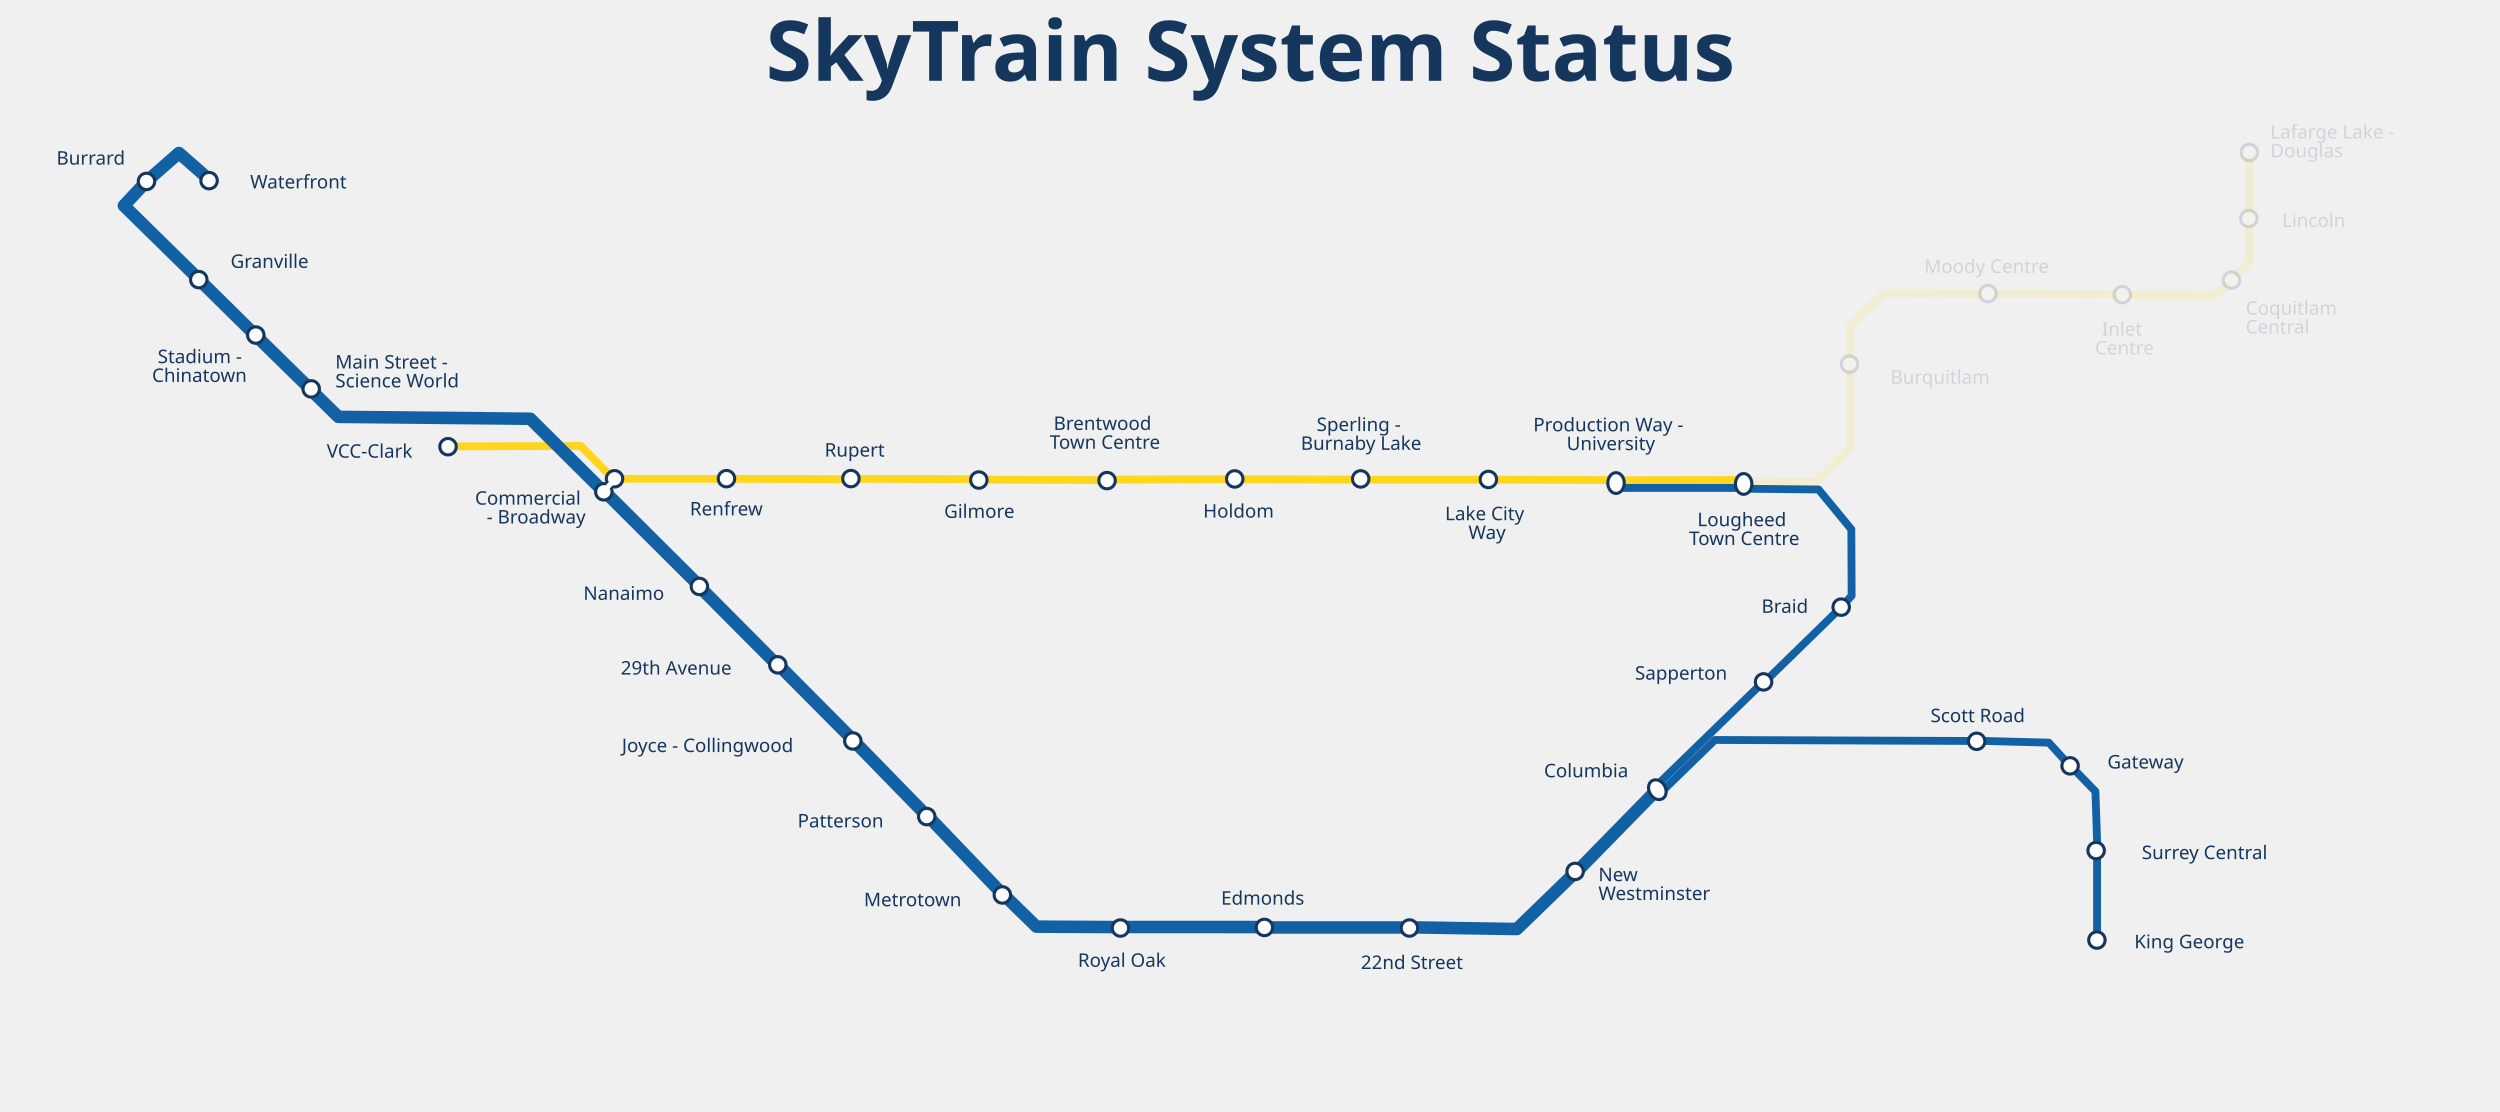
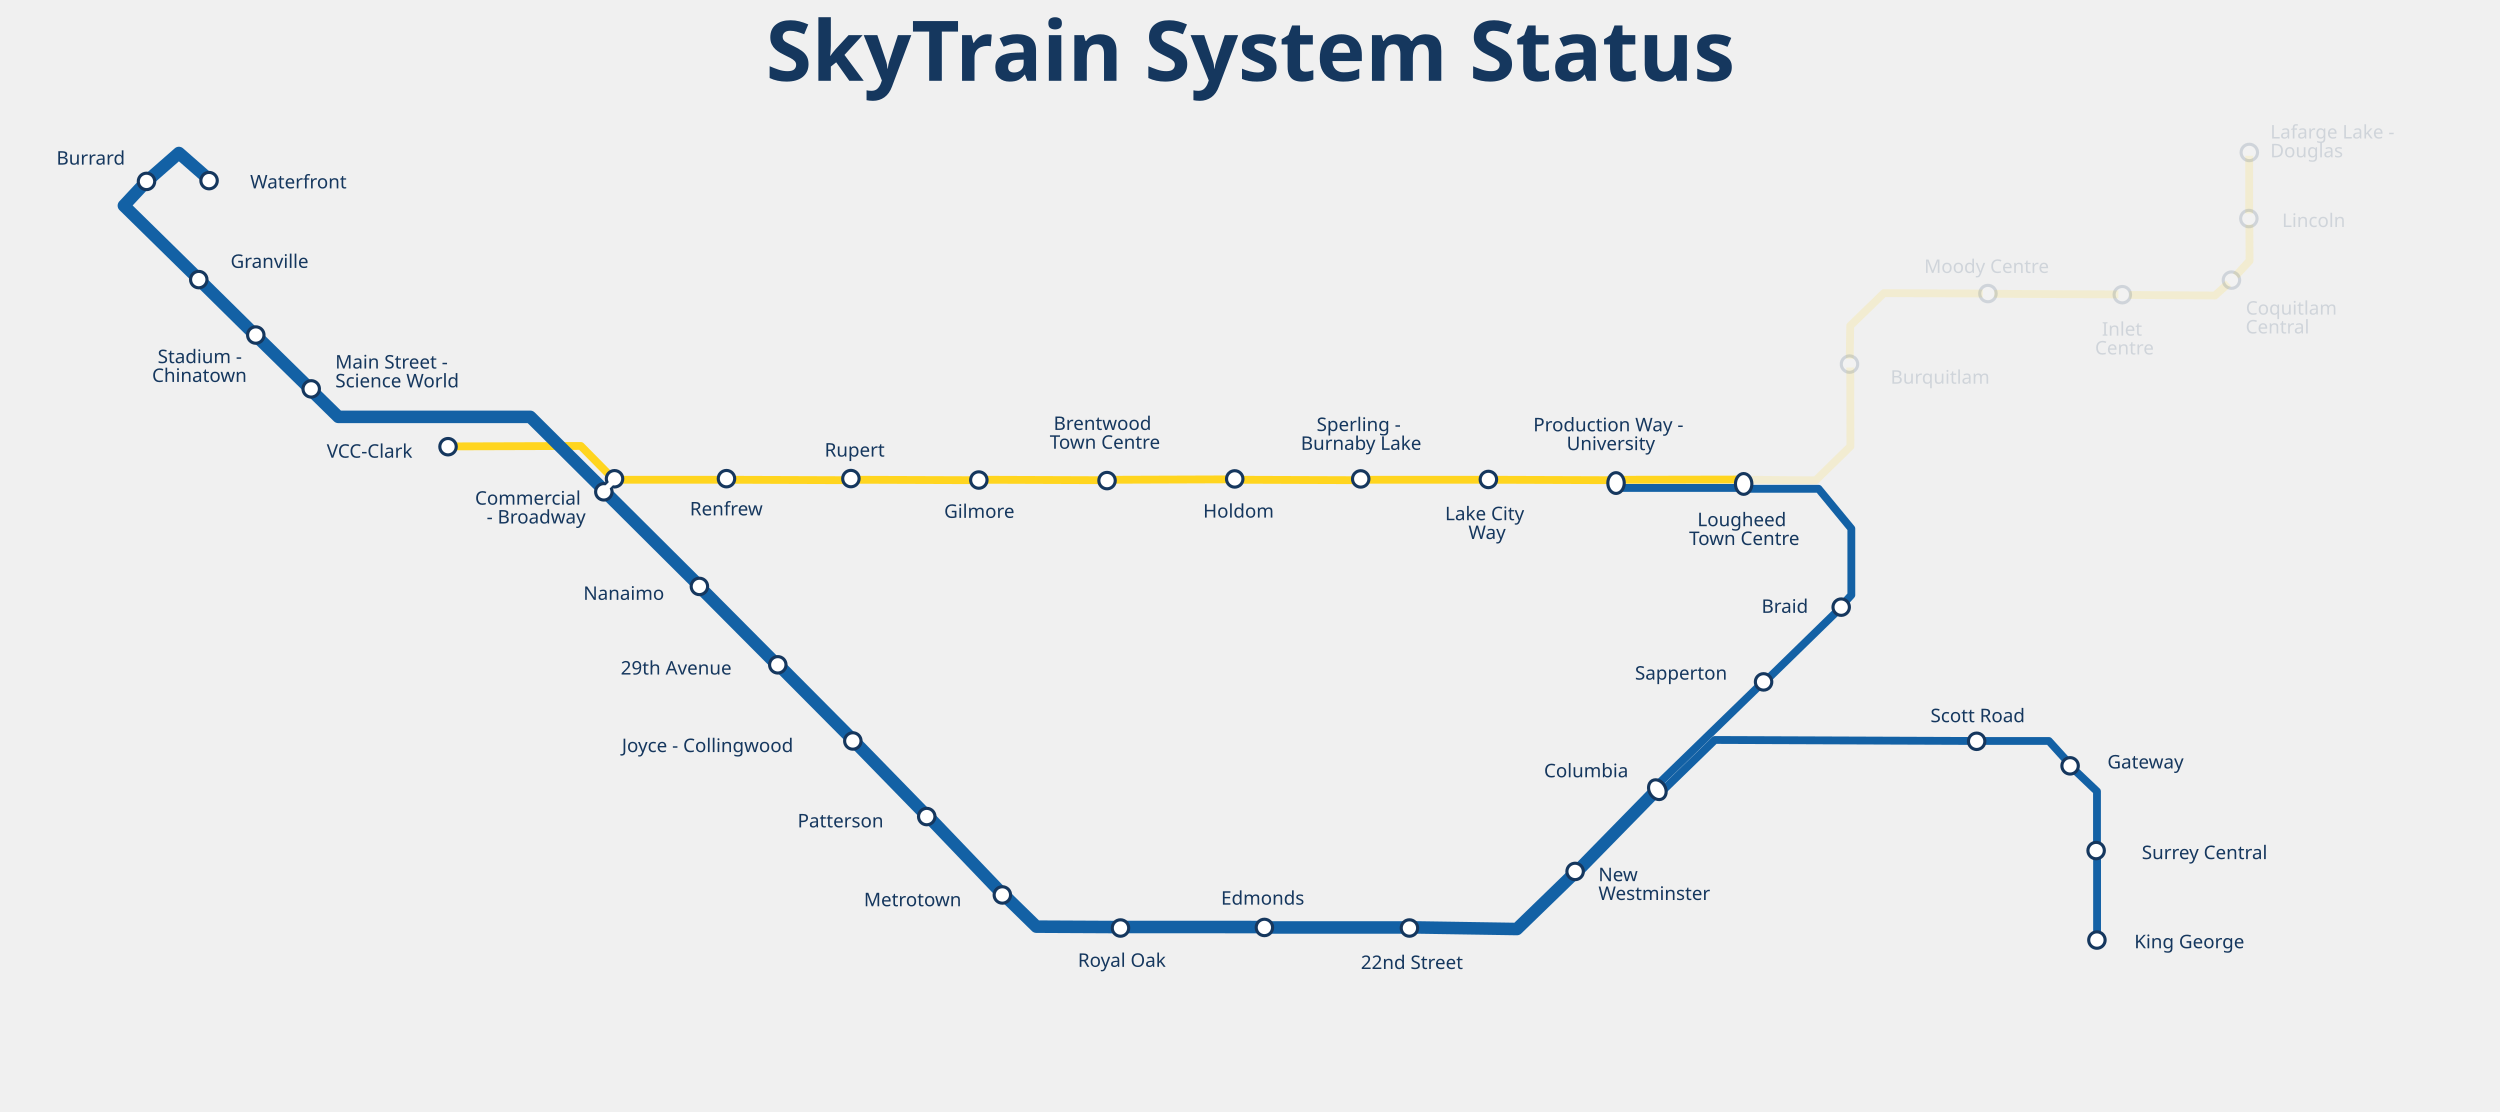
<svg xmlns="http://www.w3.org/2000/svg" viewBox="0 0 1594.488 708.661">
  <style>
    #caption {
        stroke: none;
        fill: #15375e;
        text-anchor: middle;
        line-height: 1;
        text-align: center;
        font-weight: 600;
        font-family: 'FF Meta', 'Fira Sans', sans-serif;
        font-size: 40pt;
    }

    path {
        stroke-width: 5;
        stroke-linejoin: round;
        stroke-linecap: square;
        fill: none;
    }

    path[id^="e-"] {
        stroke: #1361a5;
        stroke-width: 8;
    }

    path[id^="m-"] {
        stroke: #ffd51f;
    }

    circle, ellipse {
        stroke: #15375e;
        fill: #ffffff;
        stroke-width: 2;
    }

    text[id*="_title"] {
        stroke: none;
        fill: #15375e;
        text-anchor: middle;
        line-height: 1;
        text-align: center;
        font-weight: 500;
        font-family: 'FF Meta', 'Fira Sans', sans-serif;
    }

    #cm_bw_connector {
        fill: #ffffff;
        stroke: none;
        opacity: 1;
    }

    path.closed,
    path.segregated {
        opacity: 0.15;
    }

    circle.closed,
    ellipse.closed {
        stroke: #ff0000;
    }

    text.closed {
        fill: #ff0000;
    }

    .future {
        opacity: 0.15;
    }
  </style>
  <text id="caption" x="797.482" y="51.519">SkyTrain System Status</text>
  <path id="m-vc-cm" d="M291.92 284.69l78.54-.253 17.172 17.425" />
-   <path id="m-cm-re" d="M397.23 305.39h60.104" />
-   <path id="m-re-ru" d="M467.44 305.39l69.448.253" />
-   <path id="m-ru-gm" d="M547.99 305.39l69.7.253" />
-   <path id="m-gm-br" d="M630.32 305.9l68.185.253" />
-   <path id="m-br-ho" d="M711.39 305.9l68.69-.253" />
-   <path id="m-ho-sp" d="M792.96 305.65l69.7.253" />
-   <path id="m-sp-lc" d="M871.75 305.9h71.973" />
-   <path id="m-lc-pw" d="M954.58 305.9l69.7.253" />
-   <path id="m-pw-lh" d="M1035.4 306.27l71.216-.148" />
-   <path class="future" id="m-lh-bq" d="M1116.8 306.88l41.25.357 22.143-21.696-.1-47.77" />
+   <path id="m-cm-re" d="M397.23 306.0h60.104" />
+   <path id="m-re-ru" d="M467.44 306.0l69.448.253" />
+   <path id="m-ru-gm" d="M547.99 306.0l69.7.253" />
+   <path id="m-gm-br" d="M630.32 306.0l68.185.253" />
+   <path id="m-br-ho" d="M711.39 306.0l68.69-.253" />
+   <path id="m-ho-sp" d="M792.96 306.0l69.7.253" />
+   <path id="m-sp-lc" d="M871.75 306.0h71.973" />
+   <path id="m-lc-pw" d="M954.58 306.0l69.7.253" />
+   <path id="m-pw-lh" d="M1035.4 306.0l71.216-.148" />
+   <path class="future" id="m-lh-bq" d="M1116.8 306.0l41.25.357 22.143-21.696-.1-47.77" />
  <path class="future" id="m-bq-mc" d="M1179.8 226.35l.253-18.562 21.465-20.834 60.61.253" />
  <path class="future" id="m-mc-ic" d="M1274.5 187.41l74.107.357" />
  <path class="future" id="m-ic-cc" d="M1360.7 188.13l51.964.357 6.786-6.07" />
  <path class="future" id="m-cc-ln" d="M1427.7 174.02l7.053-7.68-.088-20.535" />
  <path class="future" id="m-ln-la" d="M1434.5 101.88v31.786" />
  <path id="e-wf-bu" d="M98.214 111.52l15.893-13.93L130 111.52" />
  <path id="e-bu-gv" d="M90.18 119.2l-11.162 11.964 44.196 43.393" />
  <path id="e-gv-st" d="M131.61 182.95l26.964 26.607" />
  <path id="e-st-mn" d="M166.79 217.59l28.036 27.5" />
-   <path id="e-mn-bw" d="M202.78 253.12l13.006 12.753 122.42 1.2 42.363 42.11" />
+   <path id="e-mn-bw" d="M202.78 253.12l13.006 12.753 122.42 0.0 42.363 42.11" />
  <path id="e-bw-na" d="M388.64 316.5l54.548 54.296" />
  <path id="e-na-tn" d="M450.87 379.03l40.554 40.763" />
  <path id="e-tn-jy" d="M499.76 427.37l39.648 39.9" />
  <path id="e-jy-pt" d="M547.99 476.11l39.396 40.406" />
  <path id="e-pt-mt" d="M595.72 524.6l39.9 41.67" />
  <path id="e-mt-ro" d="M644.46 574.85L661 591.012l48.362.253" />
  <path id="e-ro-ed" d="M719.72 591.22l81.822.043" />
  <path id="e-ed-ts" d="M811.14 591.52h81.822" />
  <path id="e-ts-nw" d="M904.33 591.52l63.135 1.01 33.335-32.325" />
  <path id="e-nw-co" d="M1007.4 554.14l46.972-47.982" />
  <path id="e-co-sr" style="stroke-width:5" d="M1062.7 502.12l31.062-30.178 160.11.63" />
-   <path id="e-sr-gw" style="stroke-width:5" d="M1266.4 472.59l40.357 1.07 10.357 11.43" />
-   <path id="e-gw-sc" style="stroke-width:5" d="M1324.3 492.23l12.143 12.5 1.07 31.43" />
+   <path id="e-sr-gw" style="stroke-width:5" d="M1266.4 472.59l40.357 0.0 10.357 11.43" />
+   <path id="e-gw-sc" style="stroke-width:5" d="M1324.3 492.23l13.143 12.5 0.0 31.43" />
  <path id="e-sc-kg" style="stroke-width:5" d="M1337.5 548.31v45.357" />
  <path id="e-co-sa" style="stroke-width:5" d="M1059.1 498.58l62.124-60.357" />
  <path id="e-sa-bd" style="stroke-width:5" d="M1129.1 431.41l41.416-40.406" />
  <path id="e-lh-pw" style="stroke-width:5" d="M1035.1 311.21l71.468-.0" />
-   <path id="e-bd-lh" style="stroke-width:5" d="M1116.5 311.75l43.373.442 20.898 25.4.19 42.363-3.85 4.23" />
+   <path id="e-bd-lh" style="stroke-width:5" d="M1116.5 311.75l43.373.0 20.898 25.4.0 42.363-3.85 4.23" />
  <circle id="vc" cx="285.75" cy="284.9" r="5.24" />
  <circle id="cm" cx="391.94" cy="305.36" r="5.24" />
  <circle id="re" cx="463.34" cy="305.29" r="5.24" />
  <circle id="ru" cx="542.7" cy="305.23" r="5.24" />
  <circle id="gm" cx="624.29" cy="306.16" r="5.24" />
  <circle id="br" cx="706.07" cy="306.52" r="5.24" />
  <circle id="ho" cx="787.5" cy="305.45" r="5.24" />
  <circle id="sp" cx="867.86" cy="305.45" r="5.24" />
  <circle id="lc" cx="949.29" cy="305.8" r="5.24" />
  <ellipse id="pw" cx="1030.7" cy="308.09" rx="5.24" ry="6.629" />
  <ellipse id="lh" cx="1112.1" cy="308.66" rx="5.24" ry="6.629" />
  <circle class="future" id="bq" cx="1179.6" cy="232.23" r="5.24" />
  <circle class="future" id="mc" cx="1267.9" cy="187.23" r="5.24" />
  <circle class="future" id="ic" cx="1353.6" cy="187.95" r="5.24" />
  <circle class="future" id="cc" cx="1423.2" cy="178.66" r="5.24" />
  <circle class="future" id="ln" cx="1434.3" cy="139.38" r="5.24" />
  <circle class="future" id="la" cx="1434.6" cy="97.233" r="5.24" />
  <circle id="wf" cx="133.34" cy="115.2" r="5.24" />
  <circle id="bu" cx="93.439" cy="115.7" r="5.24" />
  <circle id="gv" cx="126.77" cy="178.33" r="5.24" />
  <circle id="st" cx="163.14" cy="213.69" r="5.24" />
  <circle id="mn" cx="198.49" cy="248.03" r="5.24" />
  <circle id="bw" cx="385.12" cy="313.69" r="5.24" />
  <circle id="na" cx="446.07" cy="374.02" r="5.24" />
  <circle id="tn" cx="496.07" cy="424.02" r="5.24" />
  <circle id="jy" cx="543.93" cy="472.59" r="5.24" />
  <circle id="pt" cx="591.07" cy="520.8" r="5.24" />
  <circle id="mt" cx="639.29" cy="570.8" r="5.24" />
  <circle id="ro" cx="714.64" cy="591.88" r="5.24" />
  <circle id="ed" cx="806.43" cy="591.52" r="5.24" />
  <circle id="ts" cx="898.93" cy="591.88" r="5.24" />
  <circle id="nw" cx="1004.6" cy="555.8" r="5.24" />
  <ellipse id="co" cx="663.6" cy="964.71" rx="5.24" ry="6.629" transform="rotate(-30)" />
  <circle id="sr" cx="1260.7" cy="472.79" r="5.24" />
  <circle id="gw" cx="1320.3" cy="488.45" r="5.24" />
  <circle id="sc" cx="1336.9" cy="542.49" r="5.24" />
  <circle id="kg" cx="1337.4" cy="599.56" r="5.24" />
  <circle id="sa" cx="1124.8" cy="434.91" r="5.24" />
  <circle id="bd" cx="1174.3" cy="387.23" r="5.24" />
  <path id="cm_bw_connector" d="M389.307 306.486l2.304 2.304-4.013 4.015-2.304-2.304z" />
  <text id="wf_title" x="190.31" y="120.157">Waterfront</text>
  <text id="bu_title" x="57.891" y="105.004">Burrard</text>
  <text id="gv_title" x="171.915" y="170.867">Granville</text>
  <text id="st_title" x="157.417" y="231.611">
    <tspan x="157.417" style="text-anchor: end">Stadium -</tspan>
    <tspan x="157.417" style="text-anchor: end" dy="1em">Chinatown</tspan>
  </text>
  <text id="mn_title" x="213.848" y="235.064">
    <tspan x="213.848" style="text-anchor: start">Main Street -</tspan>
    <tspan x="213.848" style="text-anchor: start" dy="1em">Science World</tspan>
  </text>
  <text id="cm_bw_title" x="373.529" y="321.892">
    <tspan x="373.529" style="text-anchor: end">Commercial</tspan>
    <tspan x="373.529" style="text-anchor: end" dy="1em">- Broadway</tspan>
  </text>
  <text id="na_title" x="397.857" y="382.59">Nanaimo</text>
  <text id="tn_title" x="431.248" y="430.218">29th Avenue</text>
  <text id="jy_title" x="451.267" y="479.666">Joyce - Collingwood</text>
  <text id="pt_title" x="536.105" y="527.698">Patterson</text>
  <text id="mt_title" x="582.099" y="578">Metrotown</text>
  <text id="ro_title" x="715.518" y="616.647">Royal Oak</text>
  <text id="ed_title" x="805.342" y="576.99">Edmonds</text>
  <text id="ts_title" x="900.515" y="618.024">22nd Street</text>
  <text id="nw_title" x="1019.475" y="562.003">
    <tspan x="1019.457" style="text-anchor: start">New</tspan>
    <tspan x="1019.457" style="text-anchor: start" dy="1em">Westminster</tspan>
  </text>
  <text id="co_title" x="1011.636" y="495.749">Columbia</text>
  <text id="sr_title" x="1261.36" y="460.605">Scott Road</text>
  <text id="gw_title" x="1368.387" y="490.136">Gateway</text>
  <text id="sc_title" x="1406.06" y="547.931">Surrey Central</text>
  <text id="kg_title" x="1396.349" y="604.789">King George</text>
  <text id="sa_title" x="1072.168" y="433.472">Sapperton</text>
  <text id="bd_title" x="1138.36" y="390.877">Braid</text>
  <text id="vc_title" x="235.727" y="291.932">VCC-Clark</text>
  <text id="re_title" x="463.227" y="328.717">Renfrew</text>
  <text id="ru_title" x="545.105" y="291.208">Rupert</text>
  <text id="gm_title" x="624.605" y="330.3">Gilmore</text>
  <text id="br_title" x="704.731" y="274.219">
    <tspan x="704.731">Brentwood</tspan>
    <tspan x="704.731" dy="1em">Town Centre</tspan>
  </text>
  <text id="ho_title" x="789.928" y="330.131">Holdom</text>
  <text id="sp_title" x="868.117" y="274.913">
    <tspan x="868.117">Sperling -</tspan>
    <tspan x="868.117" dy="1em">Burnaby Lake</tspan>
  </text>
  <text id="lc_title" x="948.451" y="331.784">
    <tspan x="948.451">Lake City</tspan>
    <tspan x="948.451" dy="1em">Way</tspan>
  </text>
  <text id="pw_title" x="1027.376" y="275.087">
    <tspan x="1027.376">Production Way -</tspan>
    <tspan x="1027.376" dy="1em">University</tspan>
  </text>
  <text id="lh_title" x="1112.487" y="335.6">
    <tspan x="1112.487">Lougheed</tspan>
    <tspan x="1112.487" dy="1em">Town Centre</tspan>
  </text>
  <text class="future" id="bq_title" x="1237.405" y="244.726">Burquitlam</text>
  <text class="future" id="mc_title" x="1267.056" y="174.075">Moody Centre</text>
  <text class="future" id="ic_title" x="1354.963" y="214.074">
    <tspan x="1354.963">Inlet</tspan>
    <tspan x="1354.963" dy="1em">Centre</tspan>
  </text>
  <text class="future" id="cc_title" x="1432.358" y="200.672">
    <tspan x="1432.358" style="text-anchor: start">Coquitlam</tspan>
    <tspan x="1432.258" style="text-anchor: start" dy="1em">Central</tspan>
  </text>
  <text class="future" id="ln_title" x="1475.685" y="144.79">Lincoln</text>
  <text class="future" id="la_title" x="1448" y="88.334">
    <tspan x="1448" style="text-anchor: start">Lafarge Lake -</tspan>
    <tspan x="1448" style="text-anchor: start" dy="1em">Douglas</tspan>
  </text>
</svg>
